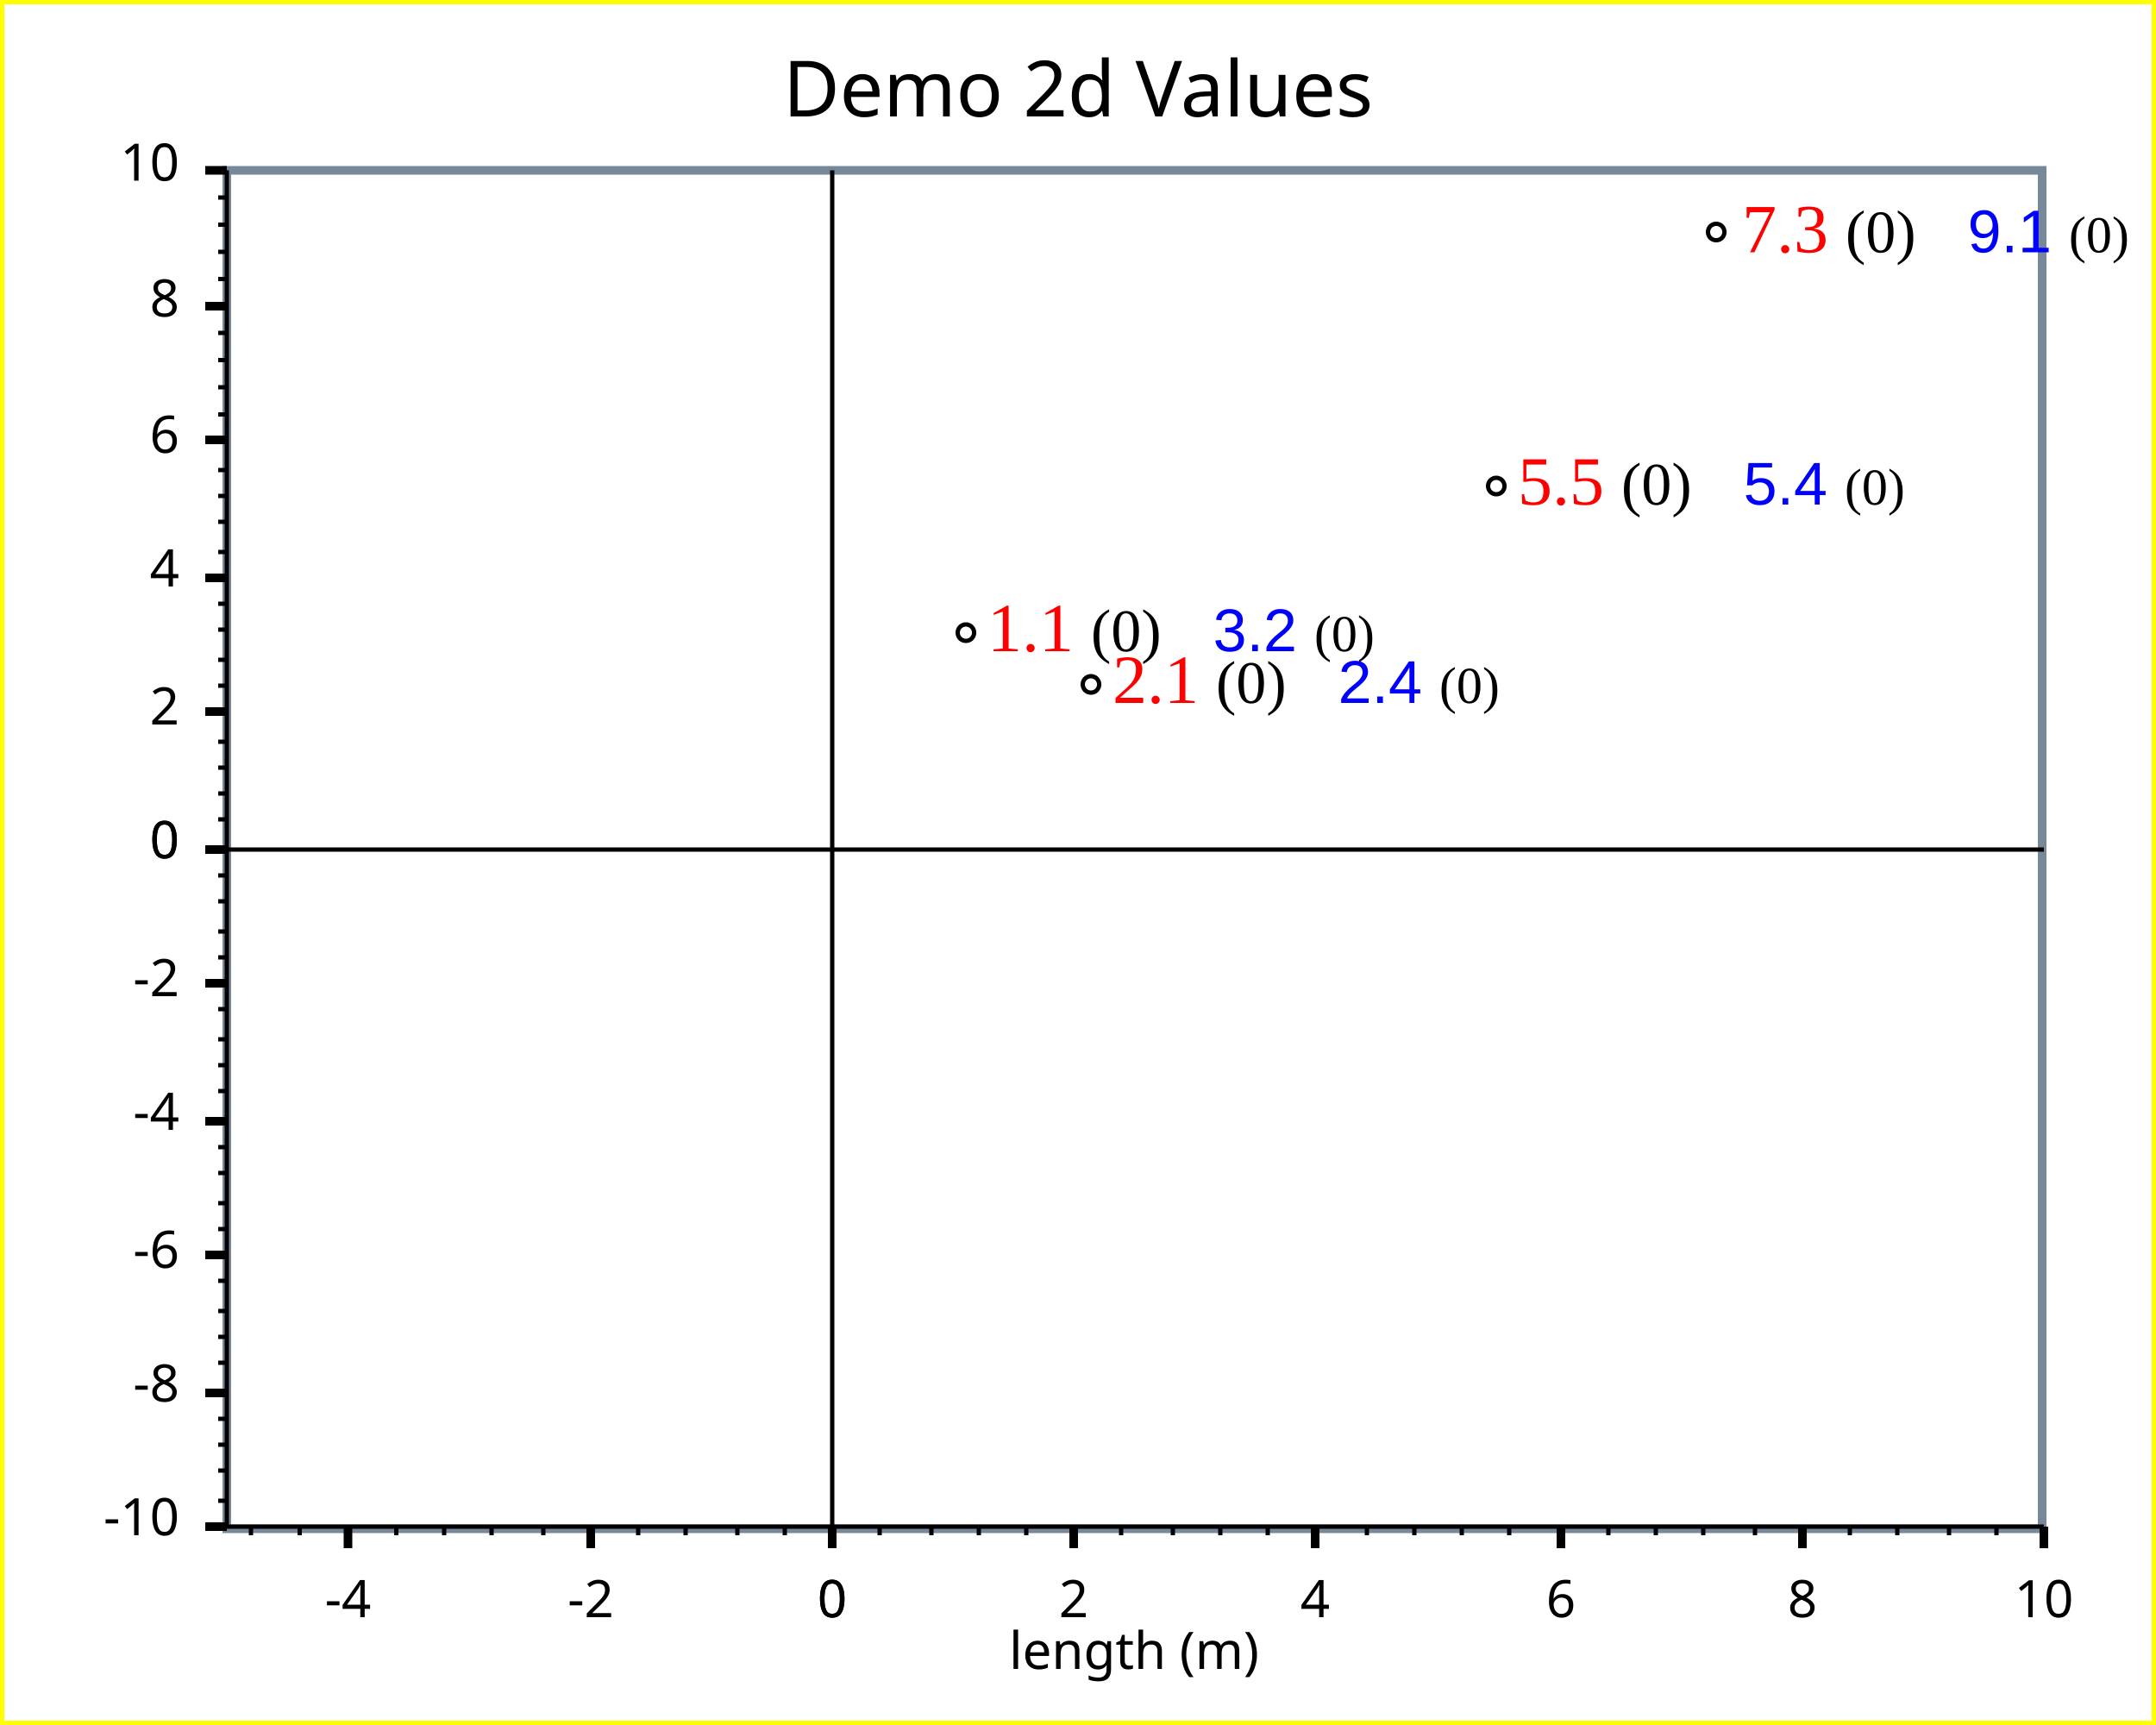
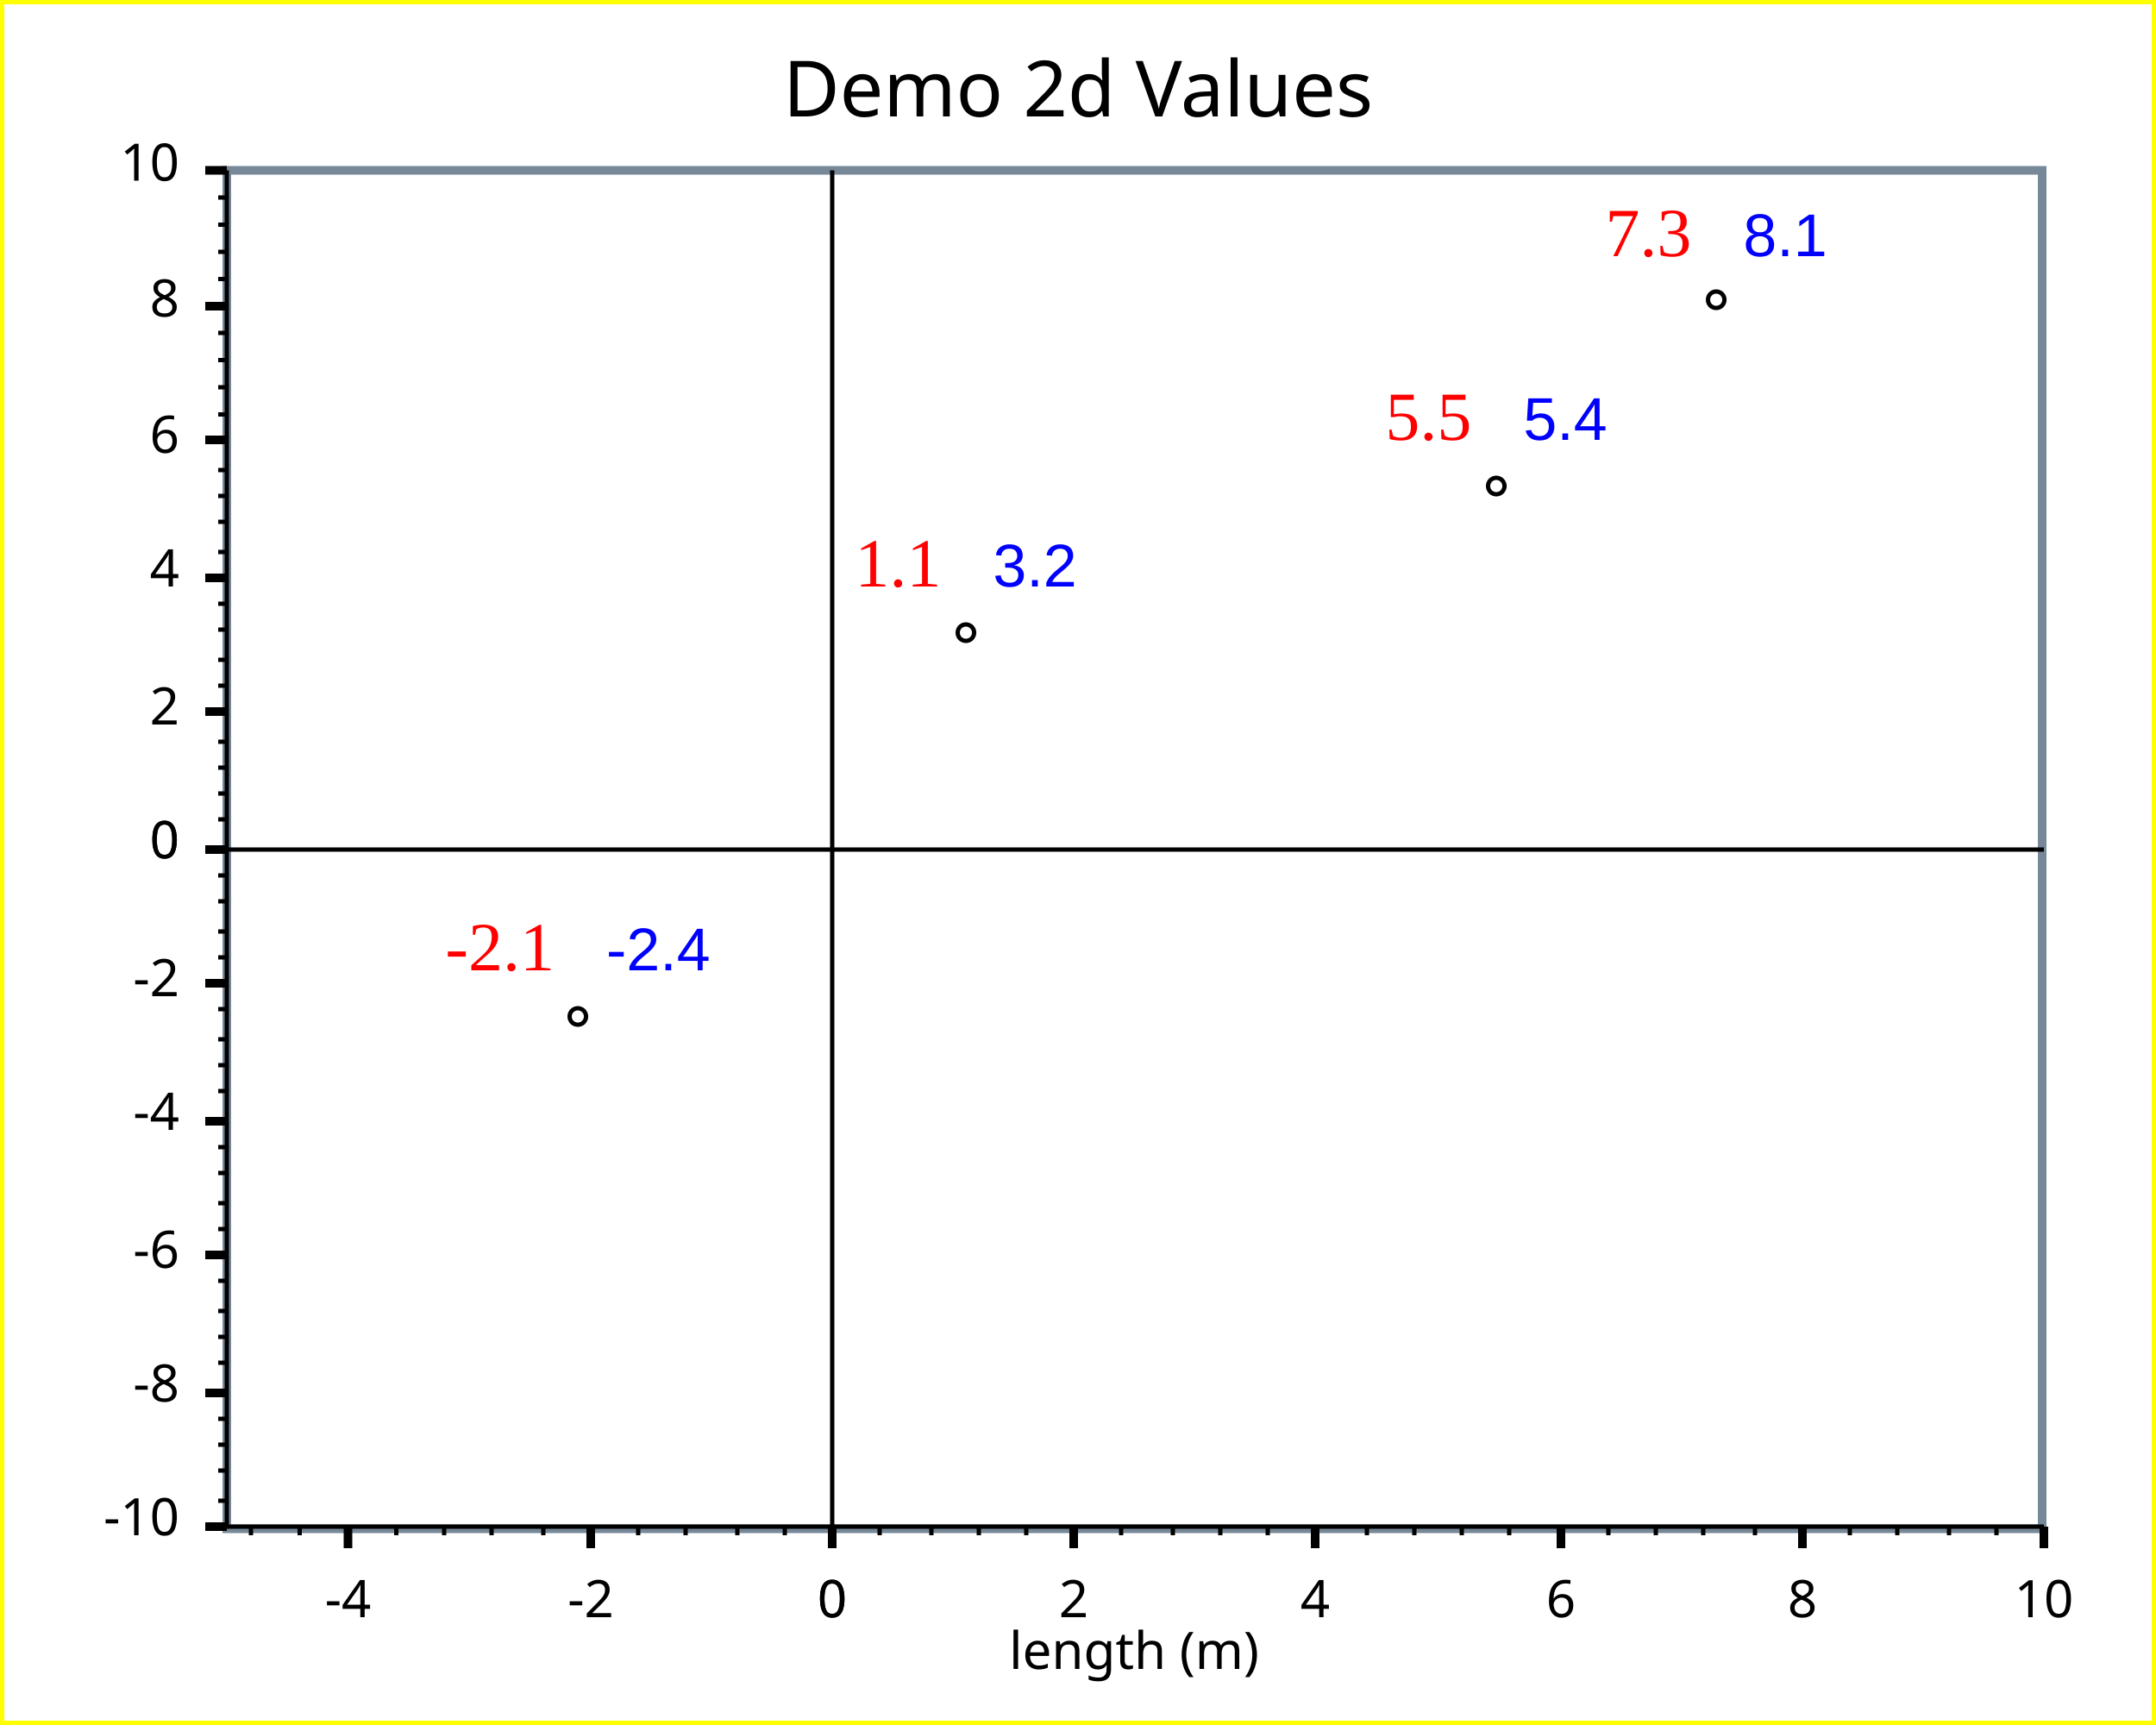
<svg xmlns="http://www.w3.org/2000/svg" width="500" height="400" version="1.1">
  <clipPath id="plot_window">
    <rect x="53.6" y="40.5" width="419" height="313" />
  </clipPath>
  <g id="imageBackground" stroke="rgb(255,255,0)" fill="rgb(255,255,255)" stroke-width="2">
    <rect x="0" y="0" width="500" height="400" />
  </g>
  <g id="plotBackground" stroke="rgb(119,136,153)" fill="rgb(255,255,255)" stroke-width="2">
    <rect x="52.6" y="39.5" width="421" height="315" />
  </g>
  <g id="yMinorGrid" stroke="rgb(200,220,255)" stroke-width="0.5">
</g>
  <g id="yMajorGrid" stroke="rgb(200,220,255)" stroke-width="1">
</g>
  <g id="xMinorGrid" stroke="rgb(200,220,255)" stroke-width="0.5">
</g>
  <g id="xMajorGrid" stroke="rgb(200,220,255)" stroke-width="1">
</g>
  <g id="yAxis" stroke="rgb(0,0,0)" stroke-width="1">
    <line x1="193" y1="39.5" x2="193" y2="359" />
    <line x1="52.6" y1="39.5" x2="52.6" y2="354" />
  </g>
  <g id="xAxis" stroke="rgb(0,0,0)" stroke-width="1">
    <line x1="47.6" y1="197" x2="474" y2="197" />
    <line x1="47.6" y1="354" x2="474" y2="354" />
  </g>
  <g id="yMinorTicks" stroke="rgb(0,0,0)" stroke-width="1">
    <path d="M50.6,190 L52.6,190  M50.6,184 L52.6,184  M50.6,178 L52.6,178  M50.6,172 L52.6,172  M50.6,159 L52.6,159  M50.6,153 L52.6,153  M50.6,146 L52.6,146  M50.6,140 L52.6,140  M50.6,128 L52.6,128  M50.6,121 L52.6,121  M50.6,115 L52.6,115  M50.6,109 L52.6,109  M50.6,96.1 L52.6,96.1  M50.6,89.8 L52.6,89.8  M50.6,83.5 L52.6,83.5  M50.6,77.2 L52.6,77.2  M50.6,64.7 L52.6,64.7  M50.6,58.4 L52.6,58.4  M50.6,52.1 L52.6,52.1  M50.6,45.8 L52.6,45.8  M50.6,197 L52.6,197  M50.6,203 L52.6,203  M50.6,209 L52.6,209  M50.6,216 L52.6,216  M50.6,222 L52.6,222  M50.6,228 L52.6,228  M50.6,234 L52.6,234  M50.6,241 L52.6,241  M50.6,247 L52.6,247  M50.6,253 L52.6,253  M50.6,260 L52.6,260  M50.6,260 L52.6,260  M50.6,266 L52.6,266  M50.6,272 L52.6,272  M50.6,279 L52.6,279  M50.6,285 L52.6,285  M50.6,291 L52.6,291  M50.6,297 L52.6,297  M50.6,304 L52.6,304  M50.6,310 L52.6,310  M50.6,316 L52.6,316  M50.6,323 L52.6,323  M50.6,329 L52.6,329  M50.6,335 L52.6,335  M50.6,341 L52.6,341  M50.6,348 L52.6,348  M50.6,354 L52.6,354  " fill="none" />
  </g>
  <g id="xMinorTicks" stroke="rgb(0,0,0)" stroke-width="1">
    <path d="M204,354 L204,356  M216,354 L216,356  M227,354 L227,356  M238,354 L238,356  M260,354 L260,356  M272,354 L272,356  M283,354 L283,356  M294,354 L294,356  M317,354 L317,356  M328,354 L328,356  M339,354 L339,356  M350,354 L350,356  M373,354 L373,356  M384,354 L384,356  M395,354 L395,356  M407,354 L407,356  M429,354 L429,356  M440,354 L440,356  M452,354 L452,356  M463,354 L463,356  M182,354 L182,356  M171,354 L171,356  M159,354 L159,356  M148,354 L148,356  M126,354 L126,356  M114,354 L114,356  M103,354 L103,356  M91.9,354 L91.9,356  M69.5,354 L69.5,356  M58.2,354 L58.2,356  " fill="none" />
  </g>
  <g id="yMajorTicks" stroke="rgb(0,0,0)" stroke-width="2">
    <path d="M47.6,197 L52.6,197  M47.6,165 L52.6,165  M47.6,134 L52.6,134  M47.6,102 L52.6,102  M47.6,71 L52.6,71  M47.6,39.5 L52.6,39.5  M47.6,197 L52.6,197  M47.6,228 L52.6,228  M47.6,260 L52.6,260  M47.6,291 L52.6,291  M47.6,323 L52.6,323  M47.6,354 L52.6,354  " fill="none" />
  </g>
  <g id="xMajorTicks" stroke="rgb(0,0,0)" stroke-width="2">
    <path d="M193,354 L193,359  M249,354 L249,359  M305,354 L305,359  M362,354 L362,359  M418,354 L418,359  M474,354 L474,359  M193,354 L193,359  M137,354 L137,359  M80.7,354 L80.7,359  " fill="none" />
  </g>
  <g id="xTicksValues" font-size="12" font-family="Lucida Sans Unicode" text-anchor="middle">
    <text x="193" y="375">0
	</text>
    <text x="249" y="375">2
	</text>
    <text x="305" y="375">4
	</text>
    <text x="362" y="375">6
	</text>
    <text x="418" y="375">8
	</text>
    <text x="474" y="375">10
	</text>
    <text x="193" y="375">0
	</text>
    <text x="137" y="375">-2
	</text>
    <text x="80.7" y="375">-4
	</text>
  </g>
  <g id="yTicksValues" font-size="12" font-family="Lucida Sans Unicode" text-anchor="end">
    <text x="41.6" y="199">0
	</text>
    <text x="41.6" y="168">2
	</text>
    <text x="41.6" y="136">4
	</text>
    <text x="41.6" y="105">6
	</text>
    <text x="41.6" y="73.4">8
	</text>
    <text x="41.6" y="41.9">10
	</text>
    <text x="41.6" y="199">0
	</text>
    <text x="41.6" y="231">-2
	</text>
    <text x="41.6" y="262">-4
	</text>
    <text x="41.6" y="294">-6
	</text>
    <text x="41.6" y="325">-8
	</text>
    <text x="41.6" y="356">-10
	</text>
  </g>
  <g id="yLabel">
    <text x="14.9" y="197" text-anchor="middle" transform="rotate(-90 14.9 197)" font-size="14" font-family="Lucida Sans Unicode">
	</text>
  </g>
  <g id="xLabel">
    <text x="263" y="387" text-anchor="middle" font-size="12" font-family="Lucida Sans Unicode">length (m)
	</text>
  </g>
  <g id="plotPoints" clip-path="url(#plot_window)">
    <g stroke="rgb(0,0,0)" fill="rgb(255,255,255)" font-size="5" font-family="Lucida Sans Unicode" text-anchor="middle">
-       <text x="224" y="148" text-anchor="middle">●
+       <text x="134" y="237">●
	</text>
-       <text x="253" y="160" text-anchor="middle">●
+       <text x="224" y="148">●
	</text>
-       <text x="347" y="114" text-anchor="middle">●
+       <text x="347" y="114">●
	</text>
-       <text x="398" y="55.1" text-anchor="middle">●
+       <text x="398" y="70.8">●
	</text>
    </g>
  </g>
  <g id="title">
    <text x="250" y="27" text-anchor="middle" font-size="18" font-family="Lucida Sans Unicode" font-weight="normal">Demo 2d Values
	</text>
  </g>
  <g id="plotXValues" fill="rgb(255,0,0)">
    <g>
-       <text x="229" y="151" font-size="16" font-family="Times New Roman">1.1
- 		<tspan fill="rgb(0,0,0)" font-size="14" font-family="Times New Roman"> (0)</tspan>
-         <tspan fill="rgb(0,0,0)" font-size="16" font-family="Times New Roman" />
+       <text x="134" y="225" text-anchor="middle" font-size="16" font-family="Times New Roman">-2.1
+ 		<tspan fill="rgb(0,0,0)" font-size="16" font-family="Times New Roman" />
        <tspan fill="rgb(0,0,0)" font-size="14" font-family="Times New Roman" />
-         <tspan fill="rgb(0,0,255)" font-size="14" font-family="Arial">3.2</tspan>
-         <tspan fill="rgb(0,0,0)" font-size="12" font-family="Times New Roman"> (0)</tspan>
+         <tspan fill="rgb(0,0,255)" font-size="14" font-family="Arial">-2.4</tspan>
      </text>
    </g>
    <g>
-       <text x="258" y="163" font-size="16" font-family="Times New Roman">2.1
- 		<tspan fill="rgb(0,0,0)" font-size="14" font-family="Times New Roman"> (0)</tspan>
-         <tspan fill="rgb(0,0,0)" font-size="16" font-family="Times New Roman" />
+       <text x="224" y="136" text-anchor="middle" font-size="16" font-family="Times New Roman">1.1
+ 		<tspan fill="rgb(0,0,0)" font-size="16" font-family="Times New Roman" />
        <tspan fill="rgb(0,0,0)" font-size="14" font-family="Times New Roman" />
-         <tspan fill="rgb(0,0,255)" font-size="14" font-family="Arial">2.4</tspan>
-         <tspan fill="rgb(0,0,0)" font-size="12" font-family="Times New Roman"> (0)</tspan>
+         <tspan fill="rgb(0,0,255)" font-size="14" font-family="Arial">3.2</tspan>
      </text>
    </g>
    <g>
-       <text x="352" y="117" font-size="16" font-family="Times New Roman">5.5
- 		<tspan fill="rgb(0,0,0)" font-size="14" font-family="Times New Roman"> (0)</tspan>
-         <tspan fill="rgb(0,0,0)" font-size="16" font-family="Times New Roman" />
+       <text x="347" y="102" text-anchor="middle" font-size="16" font-family="Times New Roman">5.5
+ 		<tspan fill="rgb(0,0,0)" font-size="16" font-family="Times New Roman" />
        <tspan fill="rgb(0,0,0)" font-size="14" font-family="Times New Roman" />
        <tspan fill="rgb(0,0,255)" font-size="14" font-family="Arial">5.4</tspan>
-         <tspan fill="rgb(0,0,0)" font-size="12" font-family="Times New Roman"> (0)</tspan>
      </text>
    </g>
    <g>
-       <text x="404" y="58.5" font-size="16" font-family="Times New Roman">7.3
- 		<tspan fill="rgb(0,0,0)" font-size="14" font-family="Times New Roman"> (0)</tspan>
-         <tspan fill="rgb(0,0,0)" font-size="16" font-family="Times New Roman" />
+       <text x="398" y="59.4" text-anchor="middle" font-size="16" font-family="Times New Roman">7.3
+ 		<tspan fill="rgb(0,0,0)" font-size="16" font-family="Times New Roman" />
        <tspan fill="rgb(0,0,0)" font-size="14" font-family="Times New Roman" />
-         <tspan fill="rgb(0,0,255)" font-size="14" font-family="Arial">9.1</tspan>
-         <tspan fill="rgb(0,0,0)" font-size="12" font-family="Times New Roman"> (0)</tspan>
+         <tspan fill="rgb(0,0,255)" font-size="14" font-family="Arial">8.1</tspan>
      </text>
    </g>
  </g>
  <g id="plotYValues" fill="rgb(0,0,255)">
</g>
</svg>
